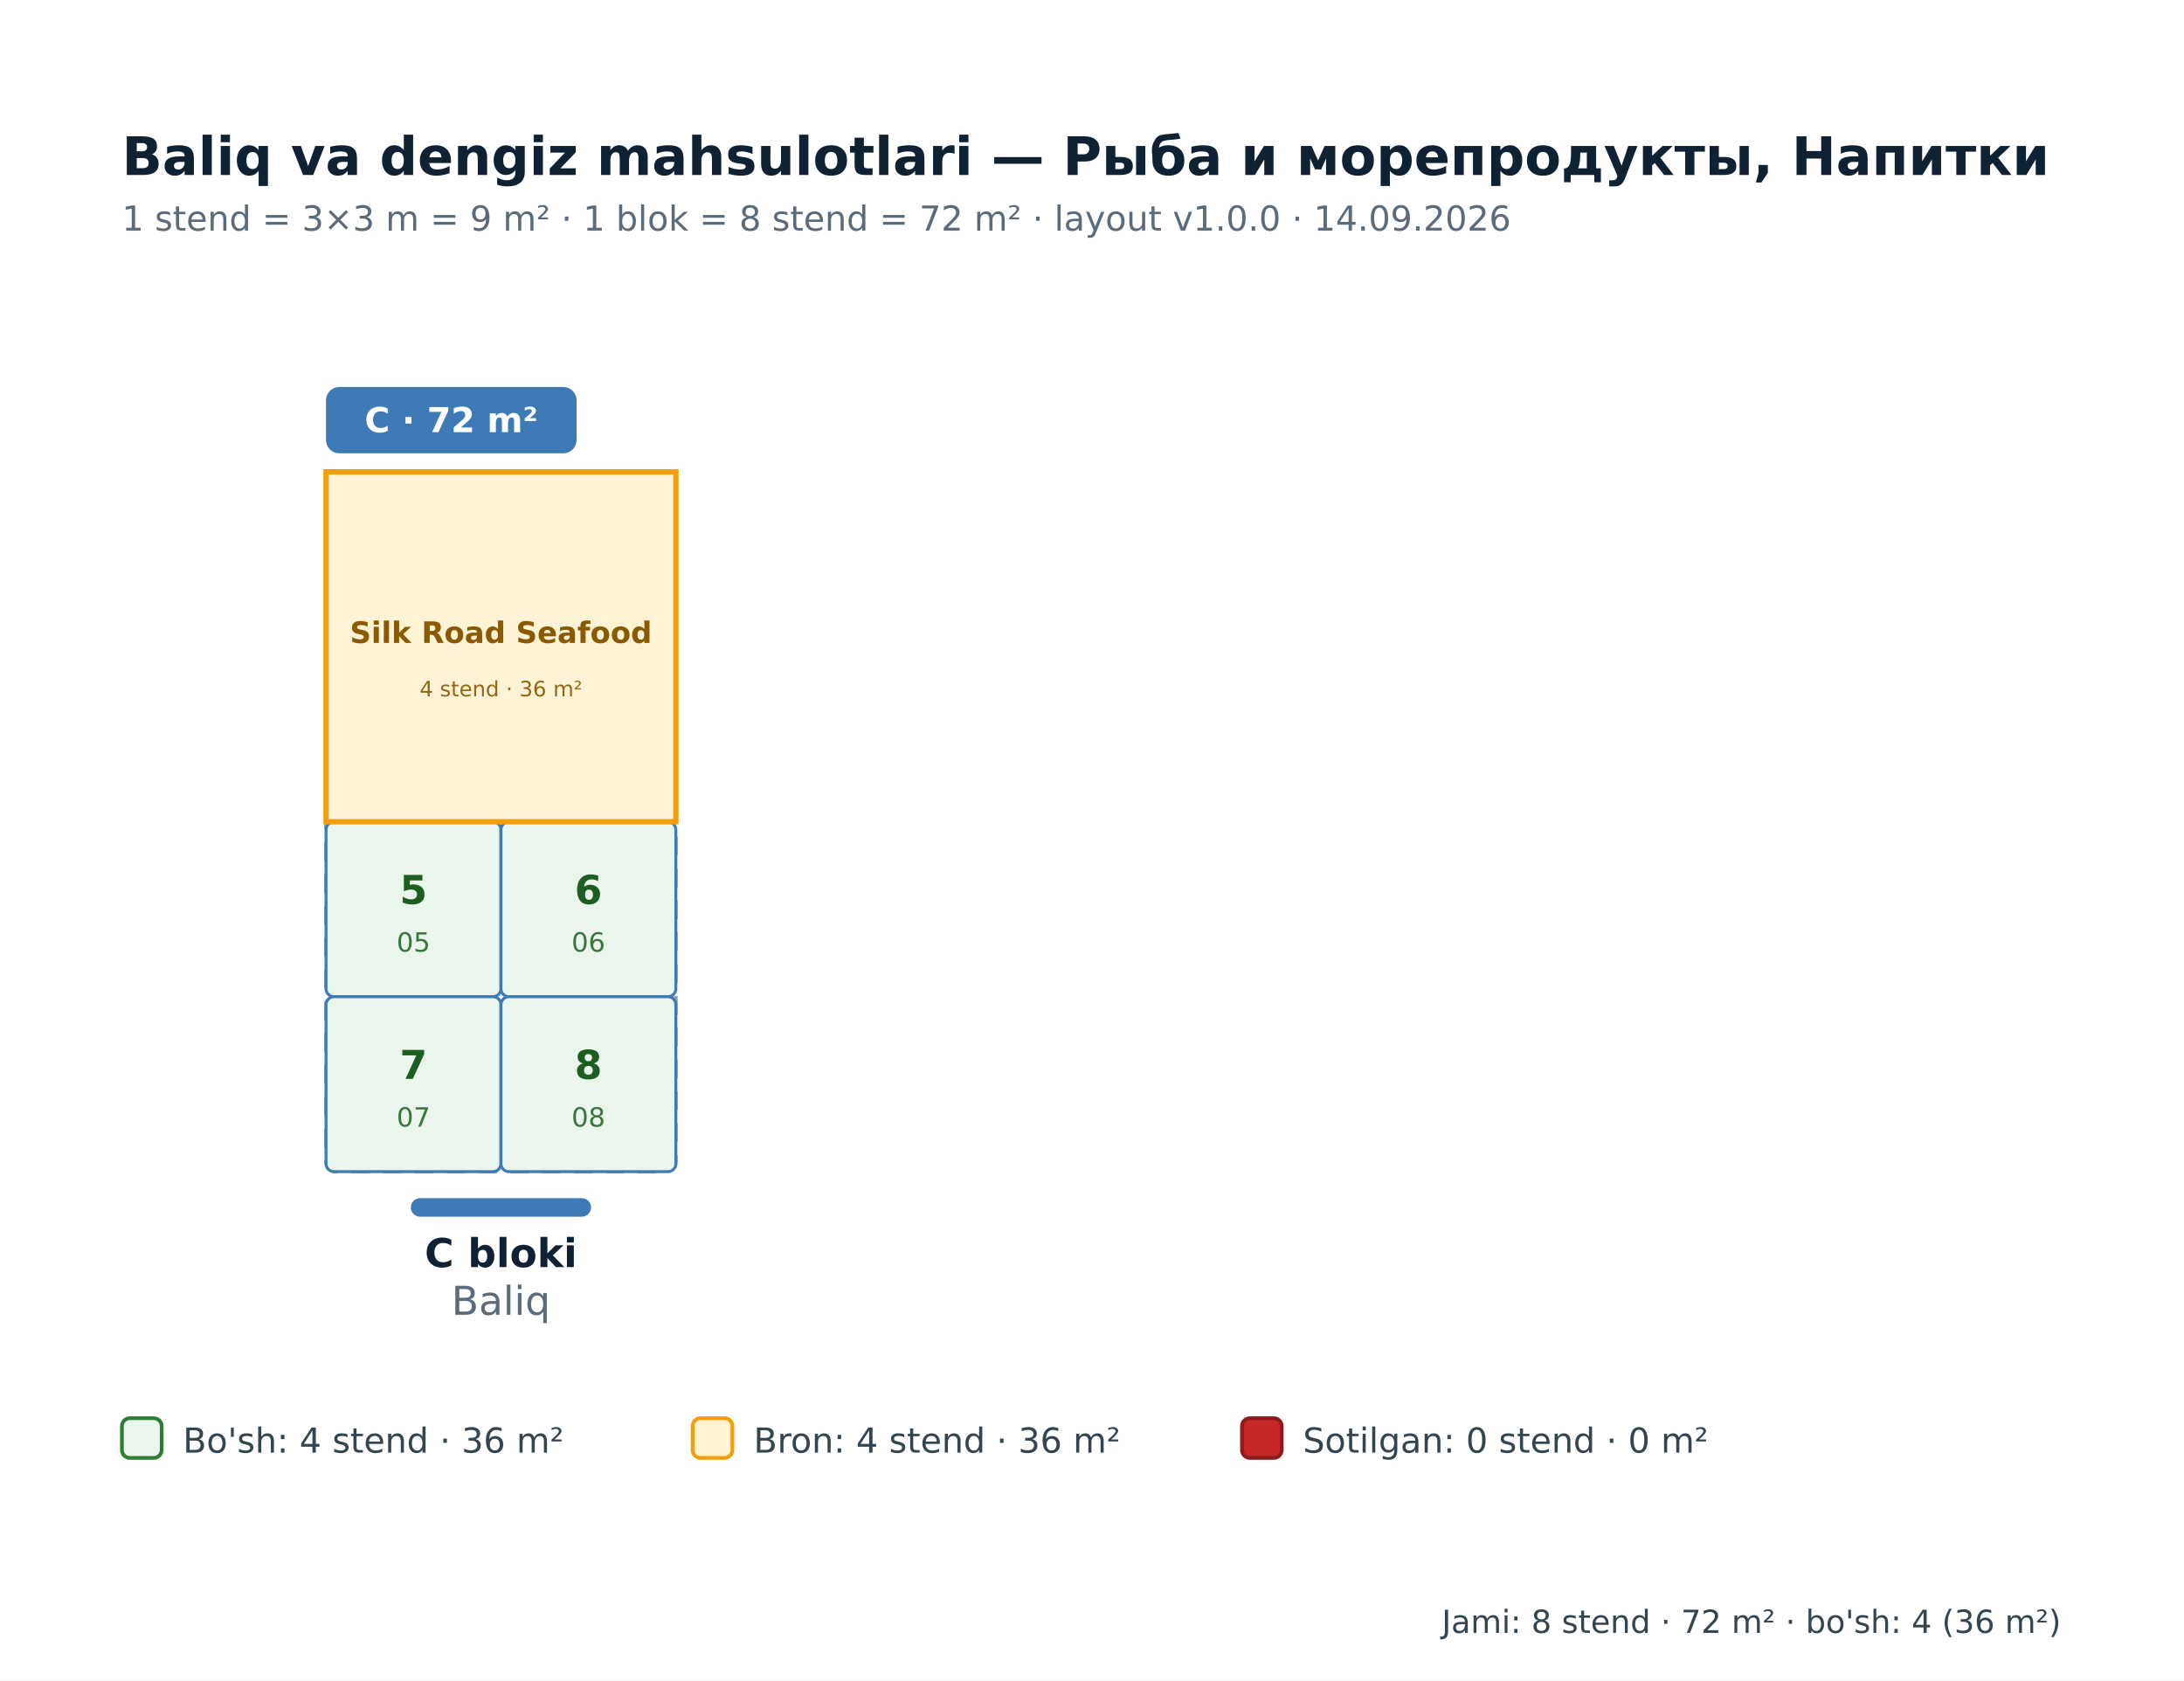
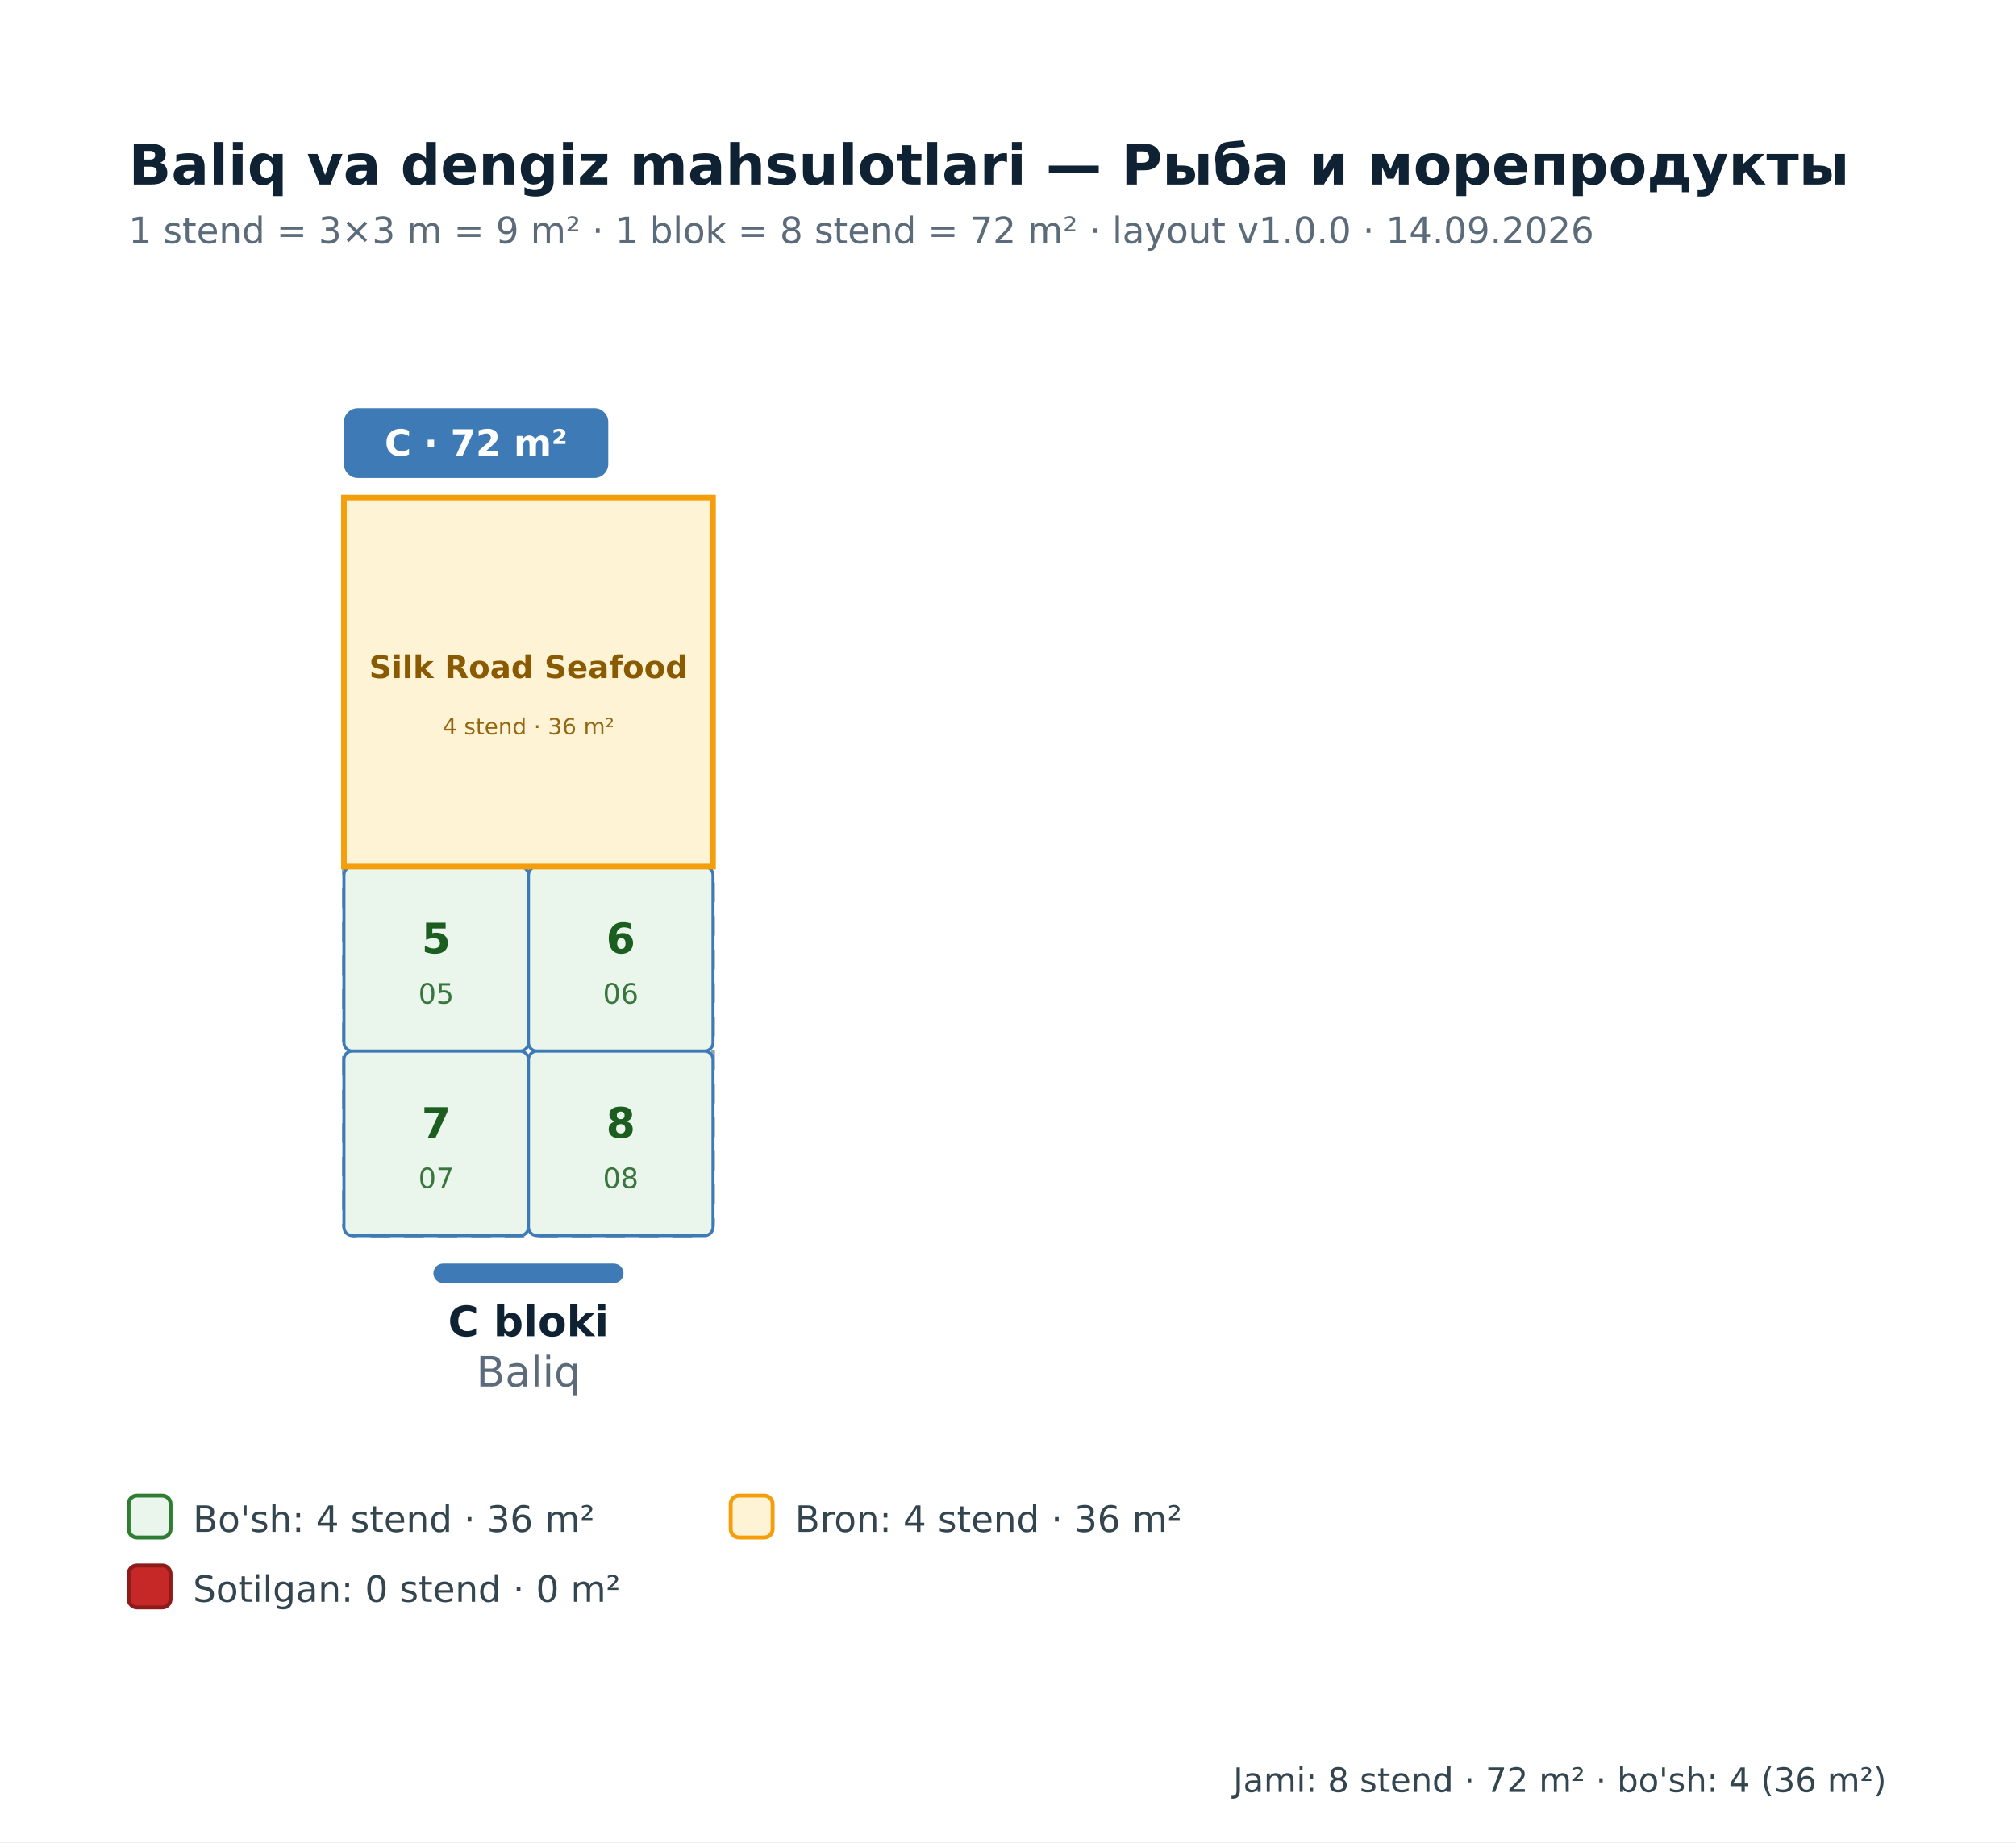
- <svg xmlns="http://www.w3.org/2000/svg" width="824" height="634" viewBox="0 0 824 634" font-family="DejaVu Sans, Helvetica, Arial, sans-serif">
-   <rect width="824" height="634" fill="#ffffff" />
-   <text x="46" y="66" font-size="20" font-weight="bold" fill="#0f2233">Baliq va dengiz mahsulotlari — Рыба и морепродукты, Напитки</text>
+ <svg xmlns="http://www.w3.org/2000/svg" width="721" height="659" viewBox="0 0 721 659" font-family="DejaVu Sans, Helvetica, Arial, sans-serif">
+   <rect width="721" height="659" fill="#ffffff" />
+   <text x="46" y="66" font-size="20" font-weight="bold" fill="#0f2233">Baliq va dengiz mahsulotlari — Рыба и морепродукты</text>
  <text x="46" y="87" font-size="13" fill="#5b6b7a">1 stend = 3×3 m = 9 m² · 1 blok = 8 stend = 72 m² · layout v1.0.0 · 14.09.2026</text>
  <rect x="123.00" y="178.00" width="132.00" height="264.00" fill="none" stroke="#90a4b5" stroke-width="1.4" stroke-dasharray="7 5" rx="4" />
  <rect x="123.00" y="146.00" width="94.54" height="25" rx="5" fill="#3E7BB6" />
  <text x="170.27" y="163.05" font-size="13" font-weight="bold" fill="#ffffff" text-anchor="middle">C · 72 m²</text>
  <rect x="123.00" y="310.00" width="66.00" height="66.00" rx="3" fill="#eaf6ec" stroke="#3E7BB6" stroke-width="1.1" />
  <text x="156.00" y="341.00" font-size="15.00" font-weight="bold" fill="#1b5e20" text-anchor="middle">5</text>
  <text x="156.00" y="359.00" font-size="10" fill="#1b5e20" text-anchor="middle" opacity="0.85">05</text>
  <rect x="189.00" y="310.00" width="66.00" height="66.00" rx="3" fill="#eaf6ec" stroke="#3E7BB6" stroke-width="1.1" />
  <text x="222.00" y="341.00" font-size="15.00" font-weight="bold" fill="#1b5e20" text-anchor="middle">6</text>
  <text x="222.00" y="359.00" font-size="10" fill="#1b5e20" text-anchor="middle" opacity="0.85">06</text>
  <rect x="123.00" y="376.00" width="66.00" height="66.00" rx="3" fill="#eaf6ec" stroke="#3E7BB6" stroke-width="1.1" />
  <text x="156.00" y="407.00" font-size="15.00" font-weight="bold" fill="#1b5e20" text-anchor="middle">7</text>
  <text x="156.00" y="425.00" font-size="10" fill="#1b5e20" text-anchor="middle" opacity="0.85">07</text>
  <rect x="189.00" y="376.00" width="66.00" height="66.00" rx="3" fill="#eaf6ec" stroke="#3E7BB6" stroke-width="1.1" />
  <text x="222.00" y="407.00" font-size="15.00" font-weight="bold" fill="#1b5e20" text-anchor="middle">8</text>
  <text x="222.00" y="425.00" font-size="10" fill="#1b5e20" text-anchor="middle" opacity="0.85">08</text>
  <rect x="155.00" y="452.00" width="68" height="7" rx="3.5" fill="#3E7BB6" />
  <text x="189.00" y="478.00" font-size="15.00" font-weight="bold" fill="#0f2233" text-anchor="middle">C bloki</text>
  <text x="189.00" y="496.00" font-size="15.00" fill="#5b6b7a" text-anchor="middle">Baliq</text>
  <path d="M123 178L189 178L255 178L255 244L255 310L189 310L123 310L123 244Z" fill="#fff3d6" stroke="#f59e0b" stroke-width="2" />
  <text x="189.00" y="242.55" font-size="11.16" font-weight="bold" fill="#8a5a00" text-anchor="middle">Silk Road Seafood</text>
  <text x="189.00" y="262.70" font-size="8.00" fill="#8a5a00" text-anchor="middle" opacity="0.92">4 stend · 36 m²</text>
  <rect x="46.00" y="535.00" width="15" height="15" rx="3" fill="#eaf6ec" stroke="#2e7d32" stroke-width="1.4" />
  <text x="69.00" y="548.00" font-size="13" fill="#33454f">Bo'sh: 4 stend · 36 m²</text>
  <rect x="261.32" y="535.00" width="15" height="15" rx="3" fill="#fff3d6" stroke="#f59e0b" stroke-width="1.4" />
  <text x="284.32" y="548.00" font-size="13" fill="#33454f">Bron: 4 stend · 36 m²</text>
-   <rect x="468.58" y="535.00" width="15" height="15" rx="3" fill="#c62828" stroke="#8e1b1b" stroke-width="1.4" />
-   <text x="491.58" y="548.00" font-size="13" fill="#33454f">Sotilgan: 0 stend · 0 m²</text>
-   <text x="777.6" y="616" font-size="12" fill="#33454f" text-anchor="end">Jami: 8 stend · 72 m² · bo'sh: 4 (36 m²)</text>
+   <rect x="46.00" y="560.00" width="15" height="15" rx="3" fill="#c62828" stroke="#8e1b1b" stroke-width="1.4" />
+   <text x="69.00" y="573.00" font-size="13" fill="#33454f">Sotilgan: 0 stend · 0 m²</text>
+   <text x="674.68" y="641" font-size="12" fill="#33454f" text-anchor="end">Jami: 8 stend · 72 m² · bo'sh: 4 (36 m²)</text>
</svg>
